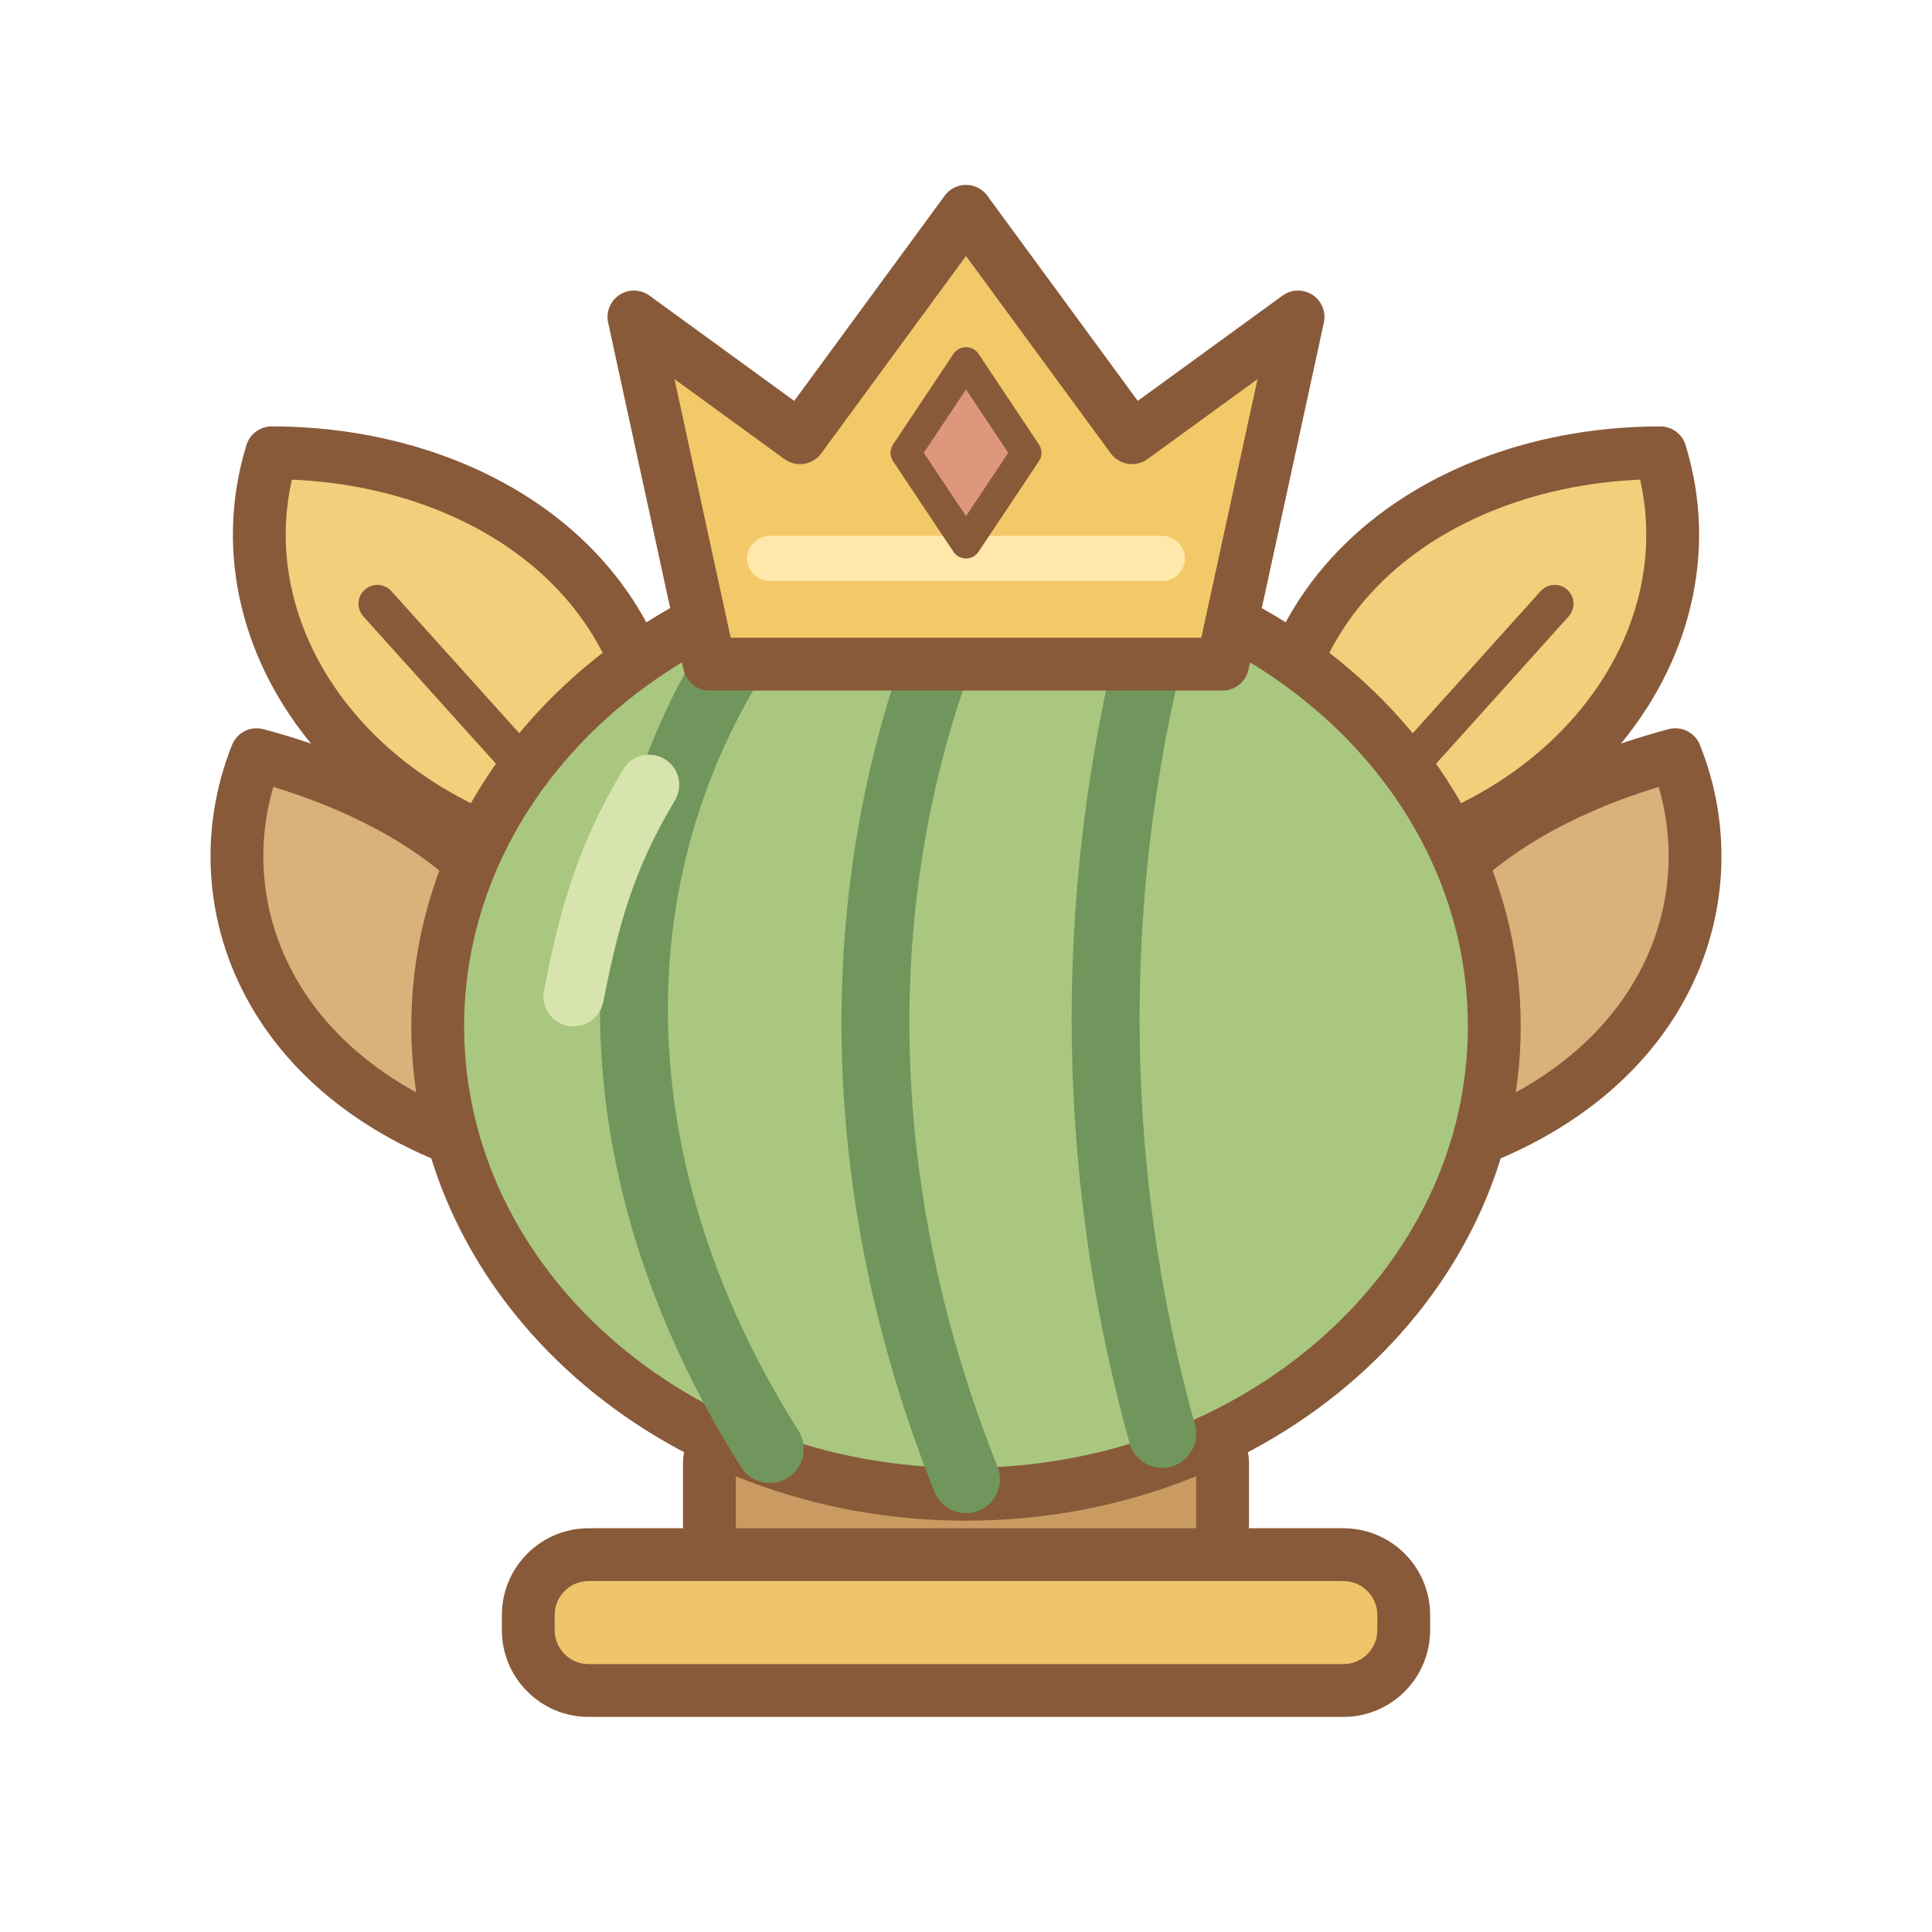
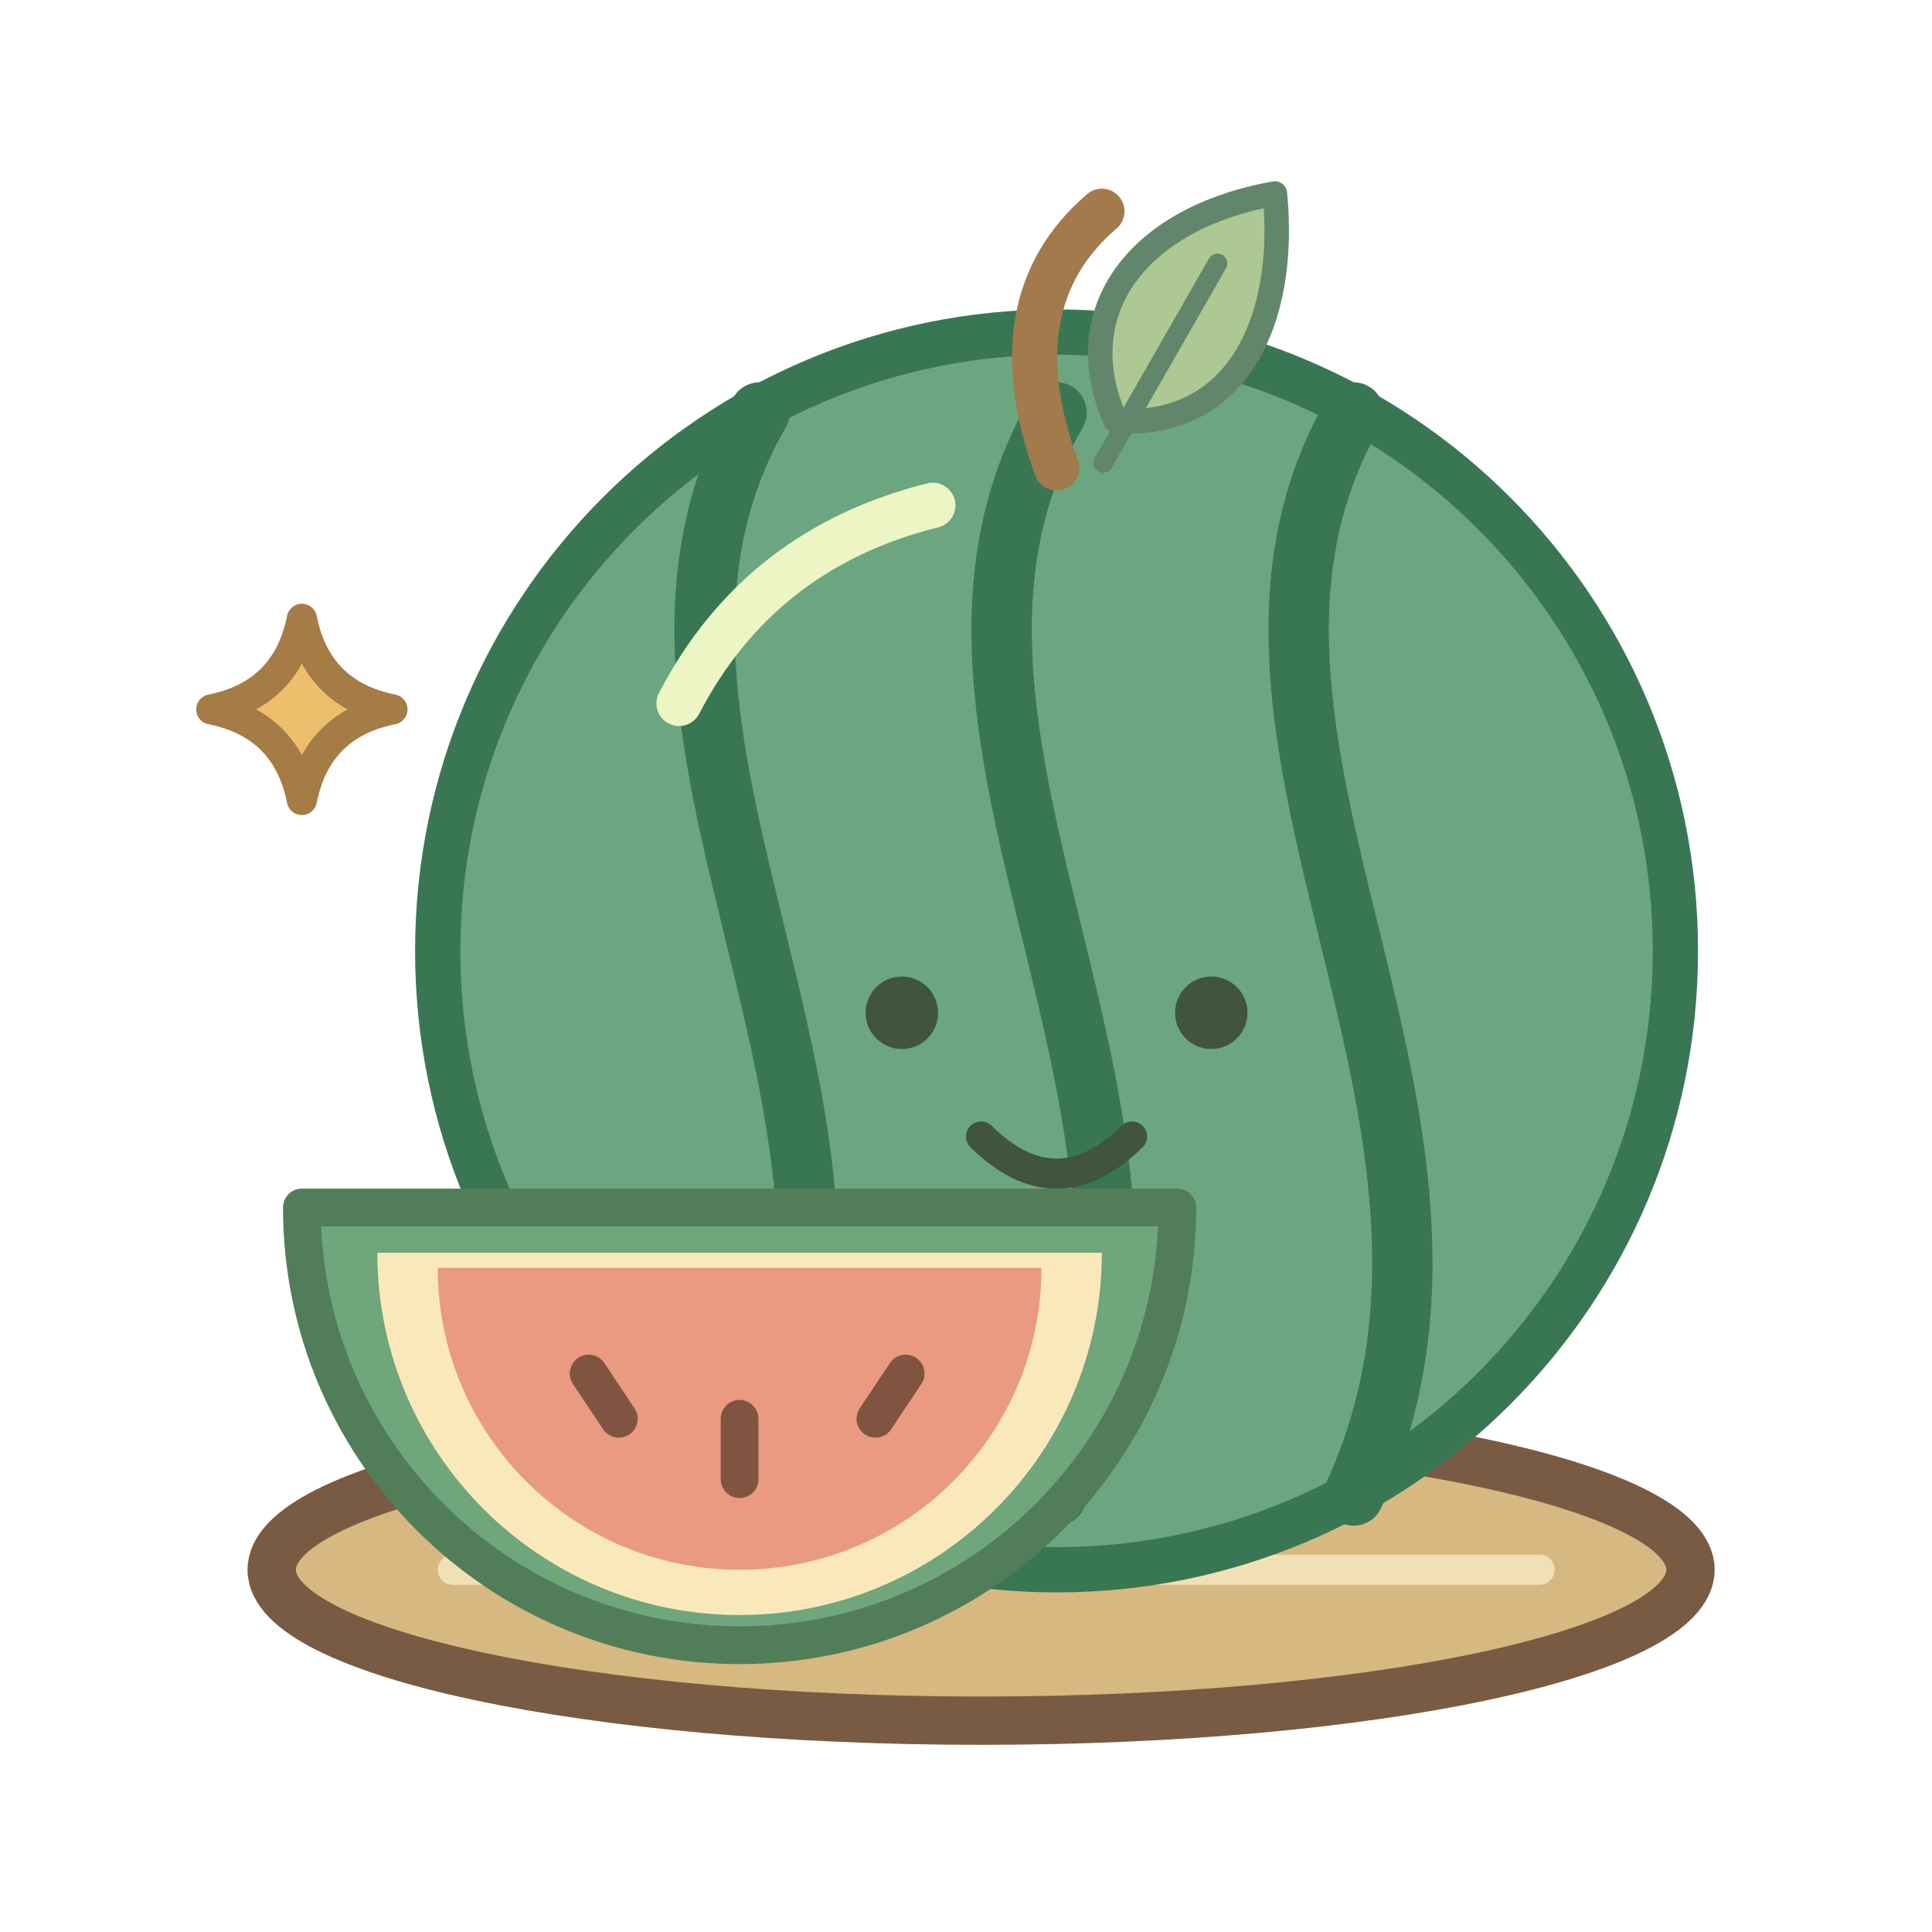
<svg xmlns="http://www.w3.org/2000/svg" width="128" height="128" viewBox="0 0 128 128">
-   <g stroke="#895A39" stroke-width="3.5" stroke-linecap="round" stroke-linejoin="round">
-     <path d="M43 58C25 57 14 43 18 30c15 0 29 10 25 28z" fill="#F2CF7B" />
-     <path d="M85 58c18-1 29-15 25-28-15 0-29 10-25 28z" fill="#F2CF7B" />
-     <path d="M35 77C18 73 13 60 17 50c15 4 24 14 18 27z" fill="#D9B17A" />
-     <path d="M93 77c17-4 22-17 18-27-15 4-24 14-18 27z" fill="#D9B17A" />
-     <path d="m25 40 18 20m60-20L85 60" fill="none" stroke-width="2.5" />
-     <rect x="47" y="94" width="34" height="10" rx="3" fill="#C99B63" />
-     <rect x="35" y="103" width="58" height="9" rx="4" fill="#F0C46A" />
-     <ellipse cx="64" cy="68" rx="35" ry="31" fill="#A9C77F" />
-     <path d="M51 40c-12 16-12 37 0 56m13-57c-8 18-8 39 0 59m13-58c-5 18-5 37 0 55" fill="none" stroke="#70965D" stroke-width="4.5" />
-     <path d="M43 52c-3 5-4 9-5 14" fill="none" stroke="#D8E4AD" stroke-width="4" />
-     <path d="m42 21 11 8 11-15 11 15 11-8-5 23H47z" fill="#F2C869" />
-     <path d="M51 37h26" fill="none" stroke="#FFE8A9" stroke-width="3" />
-     <path d="m64 24 4 6-4 6-4-6z" fill="#DE977D" stroke-width="2" />
+   <g stroke="#795A43" stroke-width="3.2" stroke-linecap="round" stroke-linejoin="round">
+     <ellipse cx="65" cy="104" rx="47" ry="10" fill="#D6B880" />
+     <path d="M30 104H102" fill="none" stroke="#F1DFB5" stroke-width="2" />
+     <circle cx="70" cy="63" r="41" fill="#6BA681" stroke="#397754" stroke-width="3" />
+     <path d="M50.32 27.33C38.02 48.65 61.8 74.07 50.32 99.08" fill="none" stroke="#397754" stroke-width="4" />
+     <path d="M70 27.33C57.7 48.65 81.48 74.07 70 99.08" fill="none" stroke="#397754" stroke-width="4" />
+     <path d="M89.68 27.33C77.38 48.65 101.16 74.07 89.68 99.08" fill="none" stroke="#397754" stroke-width="4" />
+     <path d="M44.99 46.6Q50.32 36.35 61.8 33.48" fill="none" stroke="#EDF5C5" stroke-width="3" />
+     <circle cx="59.75" cy="67.1" r="2.4" fill="#405440" stroke="none" />
+     <circle cx="80.25" cy="67.1" r="2.4" fill="#405440" stroke="none" />
+     <path d="M65 75.3Q70 80.22 75 75.3" fill="none" stroke="#405440" stroke-width="2" />
+     <path d="M70 31Q66 20 73 14" fill="none" stroke="#A27A4C" stroke-width="3" />
+     <g transform="translate(72 17) rotate(-10) scale(0.65)">
+       <path d="M0 17C-3 5 6-3 20-3C19 10 12 20 0 17Z" fill="#ADC892" stroke="#62866B" stroke-width="2.5" />
+       <path d="M-2 21L13 3" fill="none" stroke="#62866B" stroke-width="2" />
+     </g>
+     <path d="M20 80H78A29 29 0 0 1 20 80Z" fill="#6FA67C" stroke="#527D59" stroke-width="2.5" />
+     <path d="M25 83H73A24 24 0 0 1 25 83Z" fill="#F9E9BA" stroke="none" />
+     <path d="M29 84H69A20 20 0 0 1 29 84Z" fill="#E99A80" stroke="none" />
+     <path d="M39 91L41 94M49 94V98M60 91L58 94" fill="none" stroke="#805440" stroke-width="2.5" />
+     <path d="M20 41Q21 46 26 47Q21 48 20 53Q19 48 14 47Q19 46 20 41Z" fill="#EDBF6C" stroke="#A57C46" stroke-width="2" />
  </g>
</svg>
